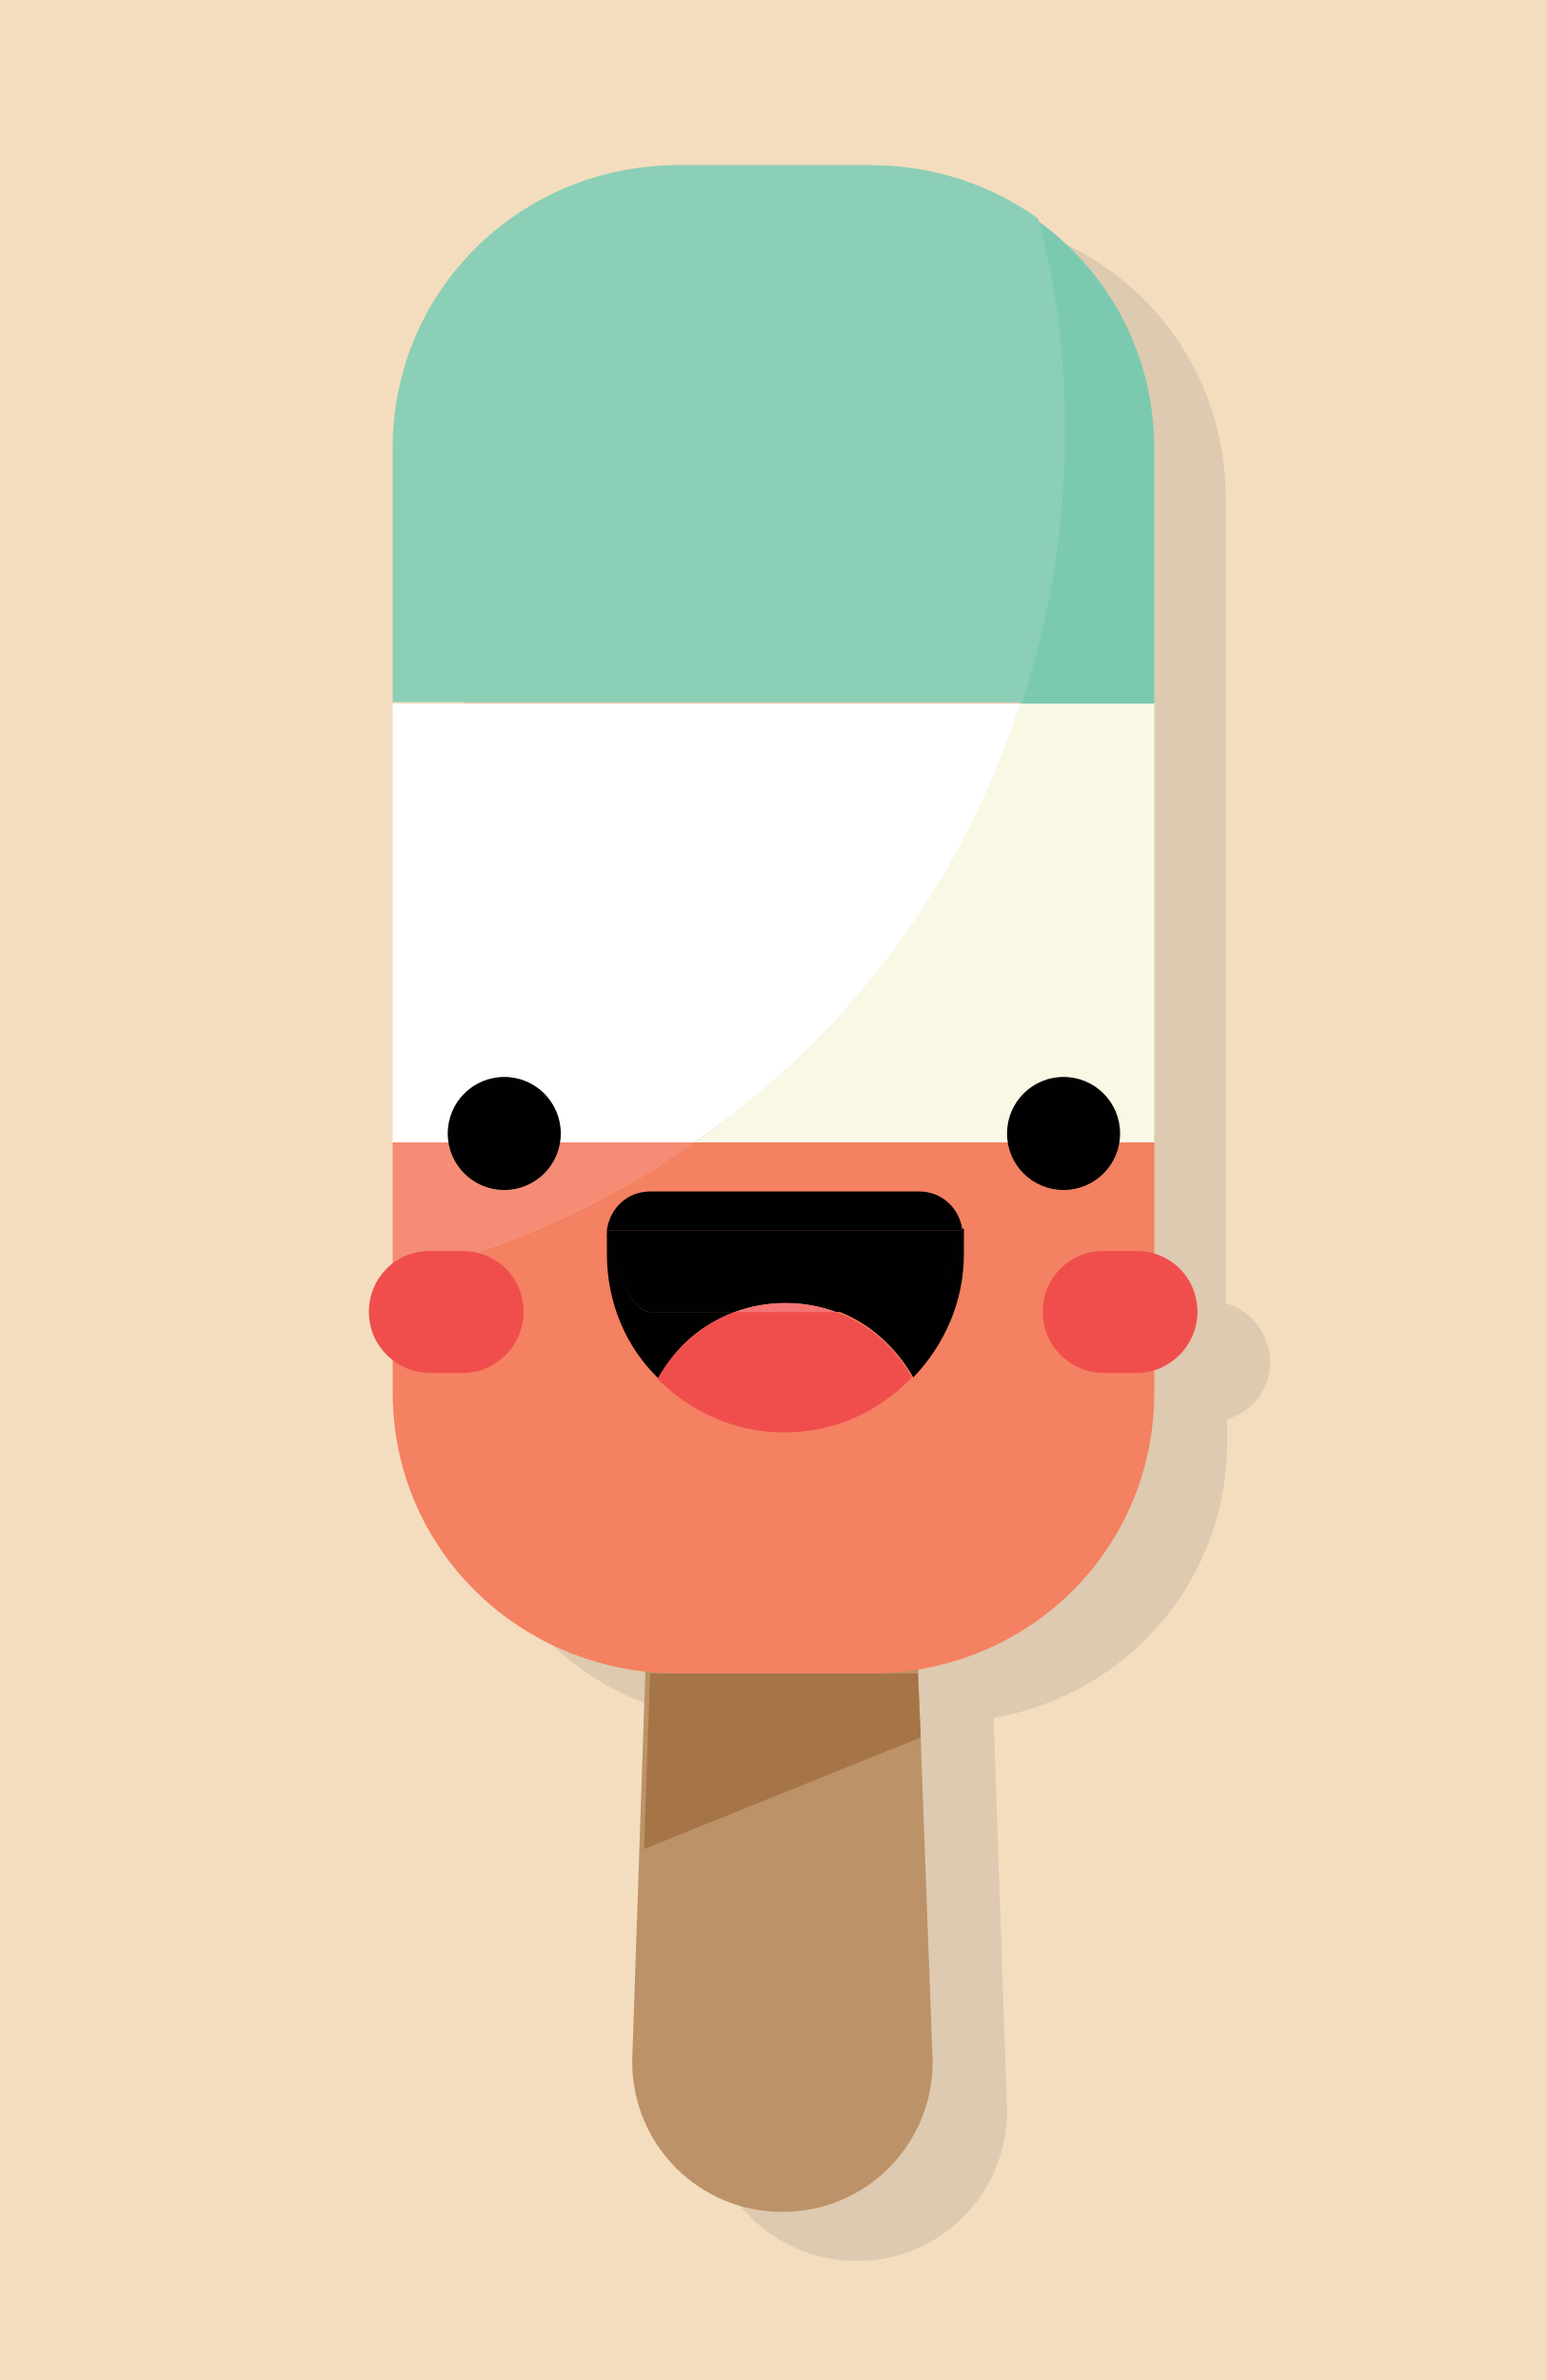
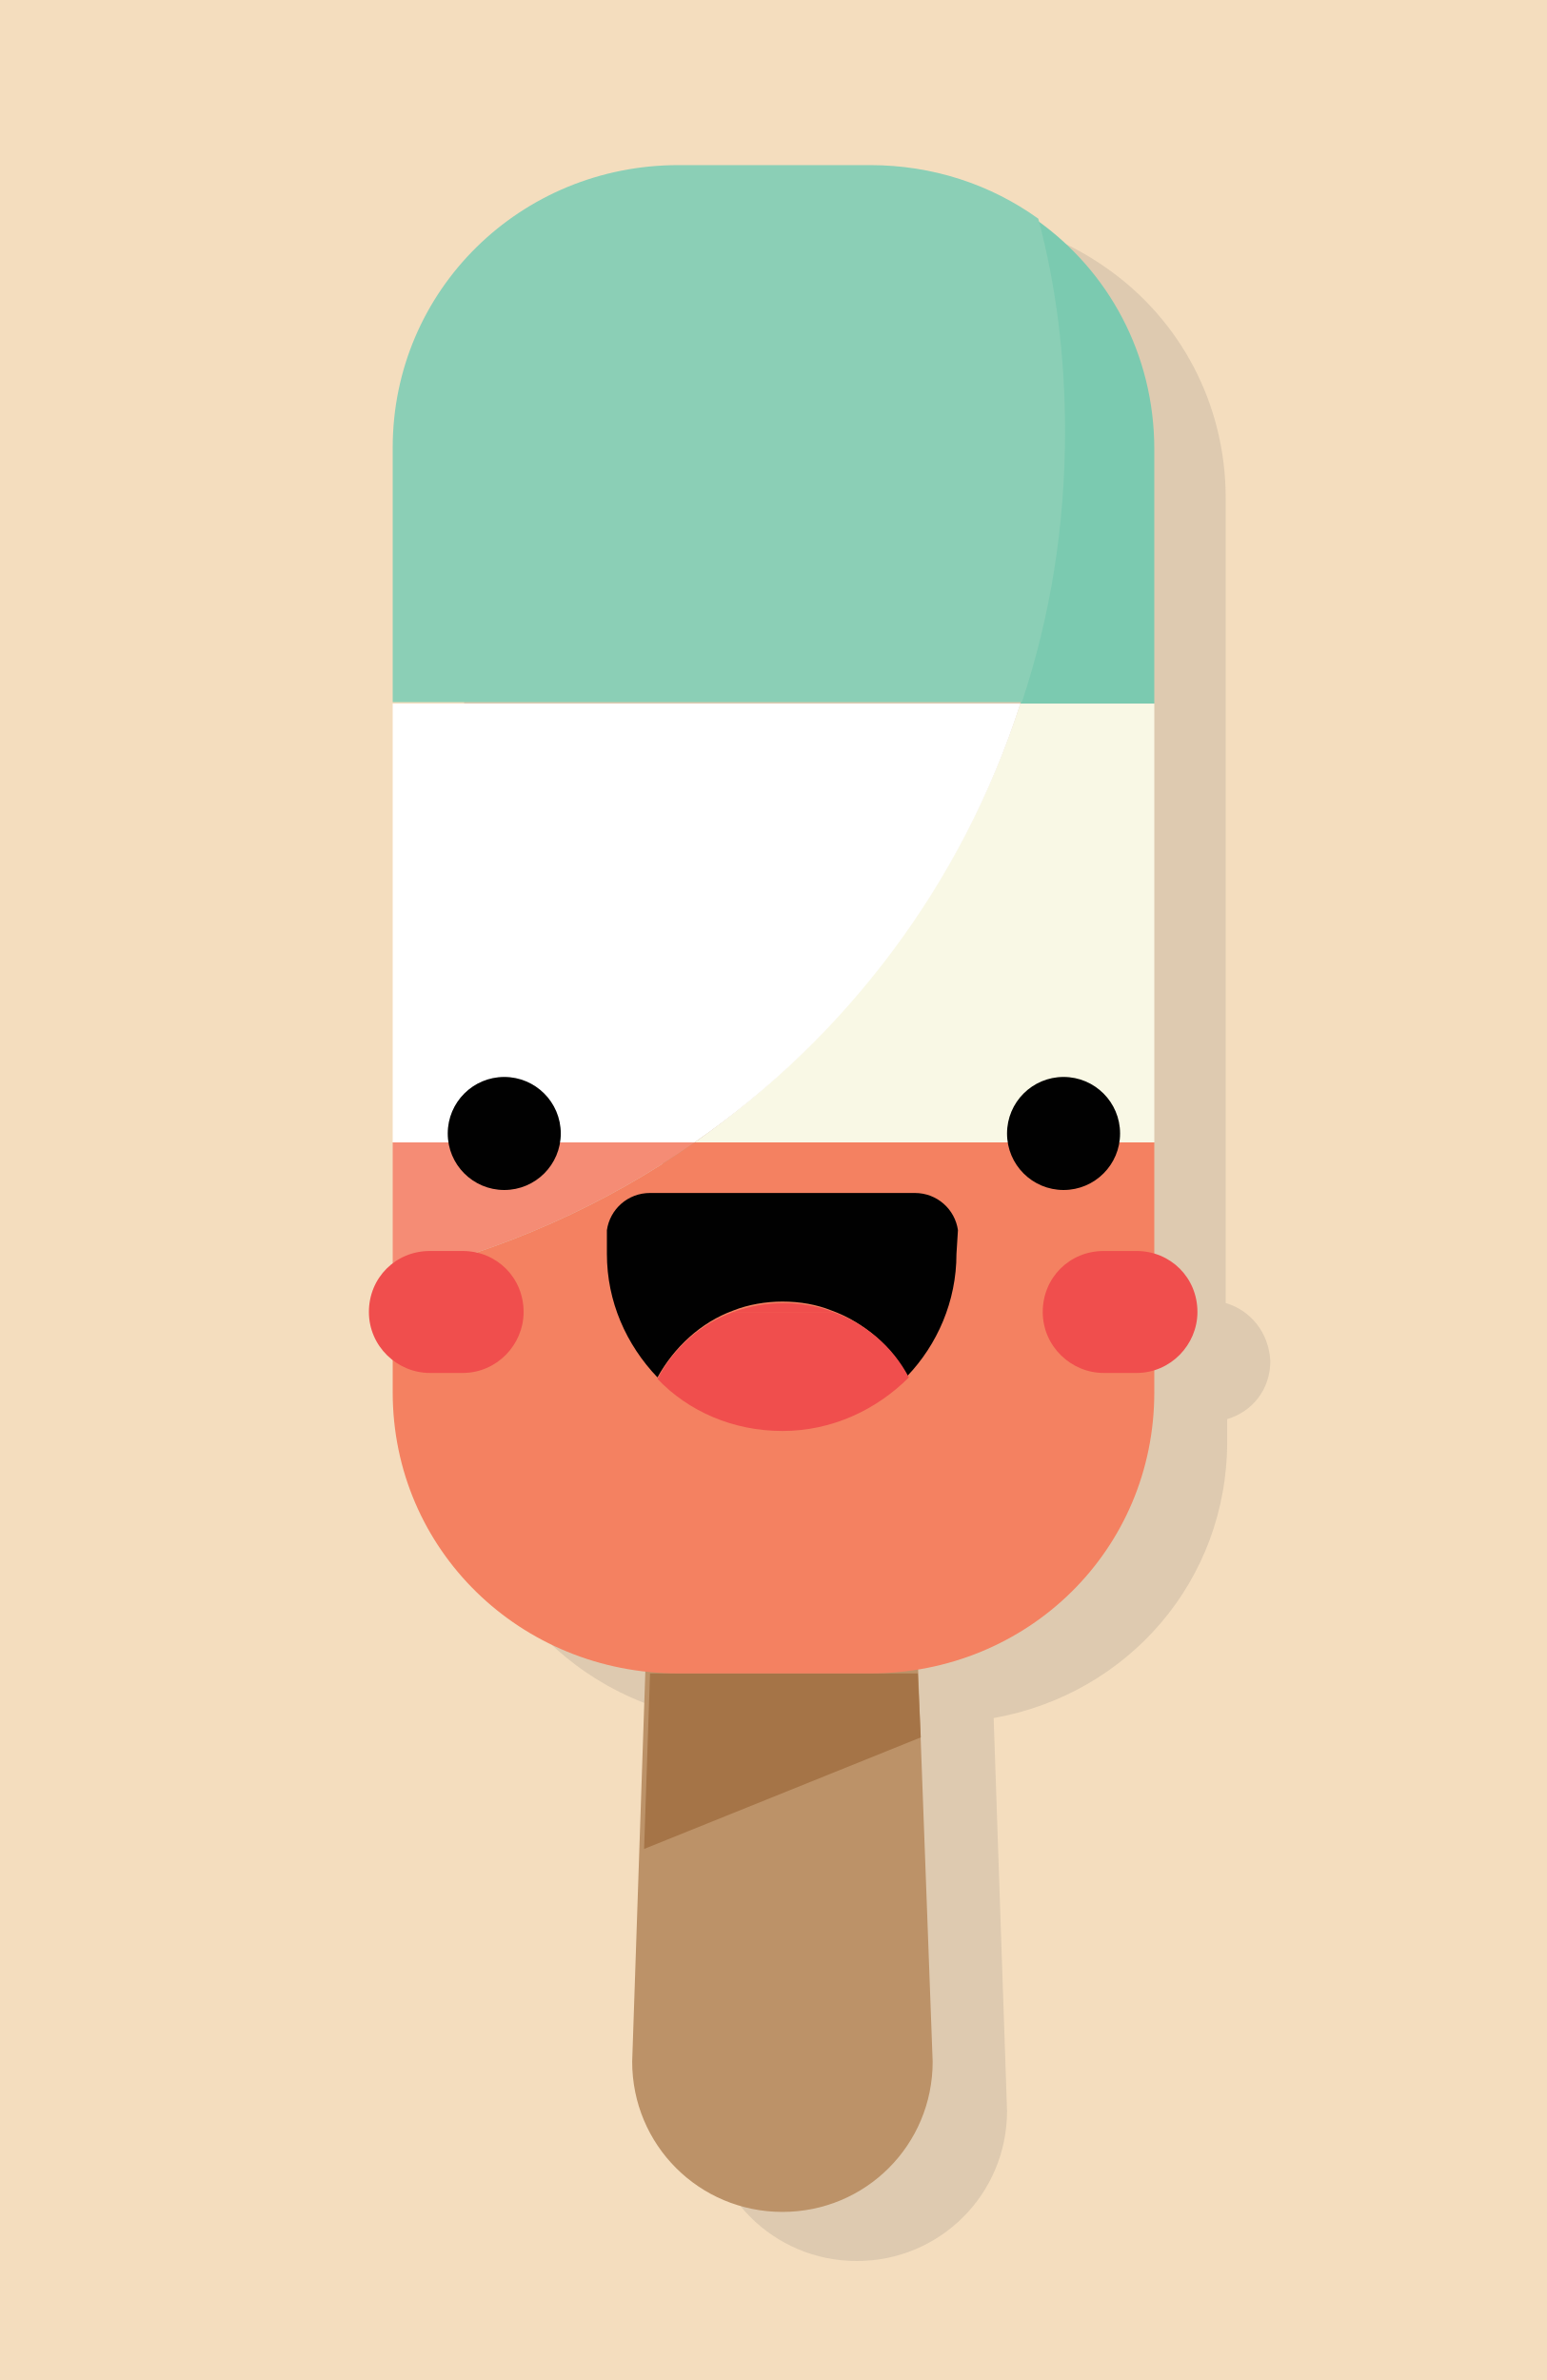
- <svg xmlns="http://www.w3.org/2000/svg" version="1.1" id="Layer_1" x="0px" y="0px" viewBox="0 0 104 160" style="enable-background:new 0 0 104 160;" xml:space="preserve">
-   <style type="text/css">
- 	.st0{fill:#F4DDBE;}
- 	.st1{opacity:0.15;fill:#5E5E5E;}
- 	.st2{fill:#BC9268;}
- 	.st3{fill:#A57447;}
- 	.st4{fill:#F48161;}
- 	.st5{fill:#7BCAB0;}
- 	.st6{fill:#F9F8E5;}
- 	.st7{fill:#F58C75;}
- 	.st8{fill:#8BCFB6;}
- 	.st9{fill:#FFFFFF;}
- 	.st10{fill:#010101;}
- 	.st11{fill:#F04E4D;}
- 	.st12{fill:#F37473;}
- </style>
-   <rect x="0" class="st0" width="104" height="160" />
-   <path class="st1" d="M82.4,87.6v-7.5V50.6V33.5c0-6.4-3.1-12-7.9-15.4c-3.2-2.3-7.1-3.6-11.3-3.6H50.4c-10.6,0-19.2,8.4-19.2,19  v17.1v29.5v8.3c-0.9,0.7-1.5,1.9-1.5,3.1s0.6,2.4,1.5,3.1v2.3c0,9.9,7.5,17.8,17.2,18.8l-0.9,26.2c0,5.6,4.5,10.1,10.1,10.1  c5.6,0,10.1-4.5,10.1-10.1l-0.9-26.4c9-1.6,15.7-9.2,15.7-18.6v-1.5c1.7-0.5,2.9-2,2.9-3.9C85.3,89.6,84.1,88.1,82.4,87.6z" />
+ <svg xmlns="http://www.w3.org/2000/svg" version="1.1" id="Layer_1" x="0px" y="0px" width="552.754px" height="850.391px" viewBox="148.818 0 552.754 850.391" enable-background="new 148.818 0 552.754 850.391" xml:space="preserve">
+   <rect x="148.818" fill="#F4DDBE" width="552.754" height="850.391" />
+   <path opacity="0.15" fill="#5E5E5E" enable-background="new    " d="M586.769,465.589v-39.862V268.936V178.05  c0-34.016-16.477-63.779-41.988-81.85c-17.008-12.224-37.736-19.134-60.059-19.134h-68.031  c-56.338,0-102.047,44.646-102.047,100.984v90.886v156.791v44.114c-4.783,3.72-7.972,10.099-7.972,16.476  c0,6.378,3.188,12.756,7.972,16.477v12.225c0,52.618,39.862,94.605,91.417,99.921l-4.783,139.251  c0,29.764,23.917,53.682,53.681,53.682s53.681-23.918,53.681-53.682l-4.783-140.314c47.834-8.504,83.444-48.897,83.444-98.857  v-7.973c9.035-2.657,15.413-10.63,15.413-20.729C602.182,476.219,595.804,468.246,586.769,465.589z" />
  <g>
+     <path fill="#BC9268" d="M482.065,736.65c0,29.764-23.918,53.681-53.682,53.681s-53.681-23.917-53.681-53.681l10.63-315.176   c0-29.764,13.287-53.681,42.52-53.681c29.764,0,42.52,23.917,42.52,53.681L482.065,736.65z" />
+     <polygon fill="#A57447" points="477.813,620.785 378.954,660.646 381.08,597.931 476.749,597.931  " />
    <g>
-       <path class="st2" d="M62.7,138.6c0,5.6-4.5,10.1-10.1,10.1c-5.6,0-10.1-4.5-10.1-10.1l2-59.3c0-5.6,2.5-10.1,8-10.1    c5.6,0,8,4.5,8,10.1L62.7,138.6z" />
-       <polygon class="st3" points="61.9,116.8 43.3,124.3 43.7,112.5 61.7,112.5   " />
-       <g>
-         <path class="st4" d="M26.4,85.8v7.8c0,10.6,8.6,18.9,19.2,18.9h12.9c10.6,0,19.1-8.3,19.1-18.9V76.8H46.7     C40.7,81,33.8,84.1,26.4,85.8z" />
-         <path class="st5" d="M69.7,14.8c1.2,4.6,1.8,9.4,1.8,14.3c0,6.3-1,12.4-2.9,18.2h9V30.2C77.6,23.8,74.5,18.2,69.7,14.8z" />
-         <path class="st6" d="M46.7,76.8h30.9V47.3h-9C64.7,59.3,56.9,69.6,46.7,76.8z" />
-         <path class="st7" d="M26.4,76.8v9c7.4-1.7,14.3-4.8,20.3-9H26.4z" />
-         <path class="st8" d="M45.6,11.1c-10.6,0-19.2,8.4-19.2,19v17.1h42.3c1.9-5.7,2.9-11.8,2.9-18.2c0-5-0.6-9.8-1.8-14.3     c-3.2-2.3-7.1-3.6-11.3-3.6H45.6z" />
-         <path class="st9" d="M26.4,76.8h20.3c10.2-7.1,18-17.4,21.9-29.5H26.4V76.8z" />
-       </g>
-     </g>
-     <g>
-       <g>
-         <circle class="st10" cx="33.9" cy="76.2" r="3.8" />
-         <circle class="st10" cx="71.5" cy="76.2" r="3.8" />
-       </g>
-       <g>
-         <path class="st11" d="M35.2,88.2c0,2.2-1.8,4.1-4.1,4.1h-2.2c-2.2,0-4.1-1.8-4.1-4.1s1.8-4.1,4.1-4.1h2.2     C33.4,84.1,35.2,85.9,35.2,88.2z" />
-         <path class="st11" d="M80.5,88.2c0,2.2-1.8,4.1-4.1,4.1h-2.2c-2.2,0-4.1-1.8-4.1-4.1s1.8-4.1,4.1-4.1h2.2     C78.7,84.1,80.5,85.9,80.5,88.2z" />
-       </g>
-       <g>
-         <path class="st10" d="M40.7,82.6v0.2C40.7,82.8,40.7,82.7,40.7,82.6L40.7,82.6z" />
-         <path class="st10" d="M49.4,88.2h-5.7c-1.6,0-2.8-4.8-2.9-5.2v1.3c0,3.3,1.3,6.3,3.5,8.4C45.3,90.6,47.2,89,49.4,88.2z" />
-         <path class="st10" d="M64.7,82.6L64.7,82.6c0,0.1,0,0.2,0,0.3c0,0-1.3,5.2-2.9,5.2h-5.6c2.2,0.8,4,2.4,5.2,4.5     c2.1-2.2,3.4-5.1,3.4-8.3V82.6z" />
-         <path class="st10" d="M40.7,83C40.7,83,40.7,83,40.7,83l0-0.1C40.7,82.9,40.7,83,40.7,83z" />
-         <path class="st10" d="M61.8,80.1H43.7c-1.5,0-2.7,1.1-2.9,2.6h23.9C64.5,81.2,63.3,80.1,61.8,80.1z" />
-         <path class="st10" d="M43.7,88.2h5.7c1.1-0.4,2.2-0.6,3.4-0.6c1.2,0,2.3,0.2,3.4,0.6h5.6c1.6,0,2.9-5.2,2.9-5.2     c0-0.1,0-0.2,0-0.3H40.8c0,0.1,0,0.2,0,0.2V83C40.8,83.4,42.1,88.2,43.7,88.2z" />
-         <path class="st11" d="M56.2,88.2h-6.8c-2.2,0.8-4.1,2.5-5.2,4.5c2.2,2.2,5.2,3.6,8.5,3.6c3.4,0,6.4-1.4,8.6-3.7     C60.2,90.6,58.4,89,56.2,88.2z" />
-         <path class="st12" d="M49.4,88.2h6.8c-1.1-0.4-2.2-0.6-3.4-0.6C51.6,87.6,50.5,87.8,49.4,88.2z" />
-       </g>
+       <path fill="#F48161" d="M289.132,456.021v41.457c0,56.338,45.709,100.452,102.047,100.452h68.563    c56.339,0,101.516-44.114,101.516-100.452v-89.291H397.026C365.136,430.51,328.463,446.986,289.132,456.021z" />
+       <path fill="#7BCAB0" d="M519.269,78.661c6.378,24.449,9.567,49.96,9.567,76.003c0,33.484-5.315,65.905-15.414,96.732h47.835    v-90.885C561.257,126.496,544.781,96.732,519.269,78.661z" />
+       <path fill="#F9F8E5" d="M397.026,408.188h164.231V251.396h-47.835C492.695,315.176,451.238,369.92,397.026,408.188z" />
+       <path fill="#F58C75" d="M289.132,408.188v47.834c39.331-9.035,76.004-25.512,107.894-47.834H289.132z" />
+       <path fill="#8BCFB6" d="M391.179,58.996c-56.338,0-102.047,44.645-102.047,100.983v90.886h224.822    c10.098-30.295,15.413-62.716,15.413-96.732c0-26.575-3.189-52.086-9.567-76.004c-17.008-12.224-37.735-19.133-60.059-19.133    H391.179z" />
+       <path fill="#FFFFFF" d="M289.132,408.188h107.894c54.212-37.736,95.669-92.48,116.396-156.791h-224.29V408.188z" />
    </g>
  </g>
+   <g>
+     <circle fill="#010101" cx="328.994" cy="404.999" r="20.197" />
+     <circle fill="#010101" cx="528.836" cy="404.999" r="20.197" />
+   </g>
+   <g>
+     <path fill="#F04E4D" d="M335.904,468.777c0,11.693-9.566,21.791-21.791,21.791H302.42c-11.693,0-21.792-9.566-21.792-21.791   s9.567-21.791,21.792-21.791h11.692C326.337,446.986,335.904,456.553,335.904,468.777z" />
+     <path fill="#F04E4D" d="M576.67,468.777c0,11.693-9.566,21.791-21.791,21.791h-11.693c-11.692,0-21.791-9.566-21.791-21.791   s9.567-21.791,21.791-21.791h11.693C567.104,446.986,576.67,456.553,576.67,468.777z" />
+   </g>
+   <path fill="#010101" d="M365.667,439.546v1.063C365.667,440.608,365.667,440.077,365.667,439.546L365.667,439.546z" />
+   <path fill="#010101" d="M365.667,441.14C365.667,441.14,365.667,441.671,365.667,441.14v-0.531  C365.667,441.14,365.667,441.14,365.667,441.14z" />
+   <path fill="#010101" d="M491.1,439.546c-1.063-7.441-7.44-13.288-15.413-13.288h-94.605c-7.973,0-14.351,5.847-15.414,13.288  c0,0.531,0,1.063,0,1.063v0.531v6.91c0,17.007,6.91,32.421,18.071,44.113c5.847-10.63,15.413-19.665,27.106-23.917  c5.314-2.126,11.692-3.188,17.539-3.188c6.378,0,12.225,1.063,17.539,3.188c11.692,4.252,21.26,12.756,27.106,23.386  c10.63-11.161,17.539-26.574,17.539-43.582L491.1,439.546L491.1,439.546z" />
+   <path fill="#F04E4D" d="M446.454,468.777h-35.609c-11.693,4.252-21.26,12.756-27.106,23.917  c11.161,11.693,27.106,18.603,44.646,18.603s33.484-7.44,45.177-19.134C467.714,481.002,458.148,473.029,446.454,468.777z" />
+   <path fill="#F04E4D" d="M410.845,468.777h35.609c-5.314-2.126-11.692-3.188-17.539-3.188  C422.537,465.589,416.691,466.651,410.845,468.777z" />
</svg>
